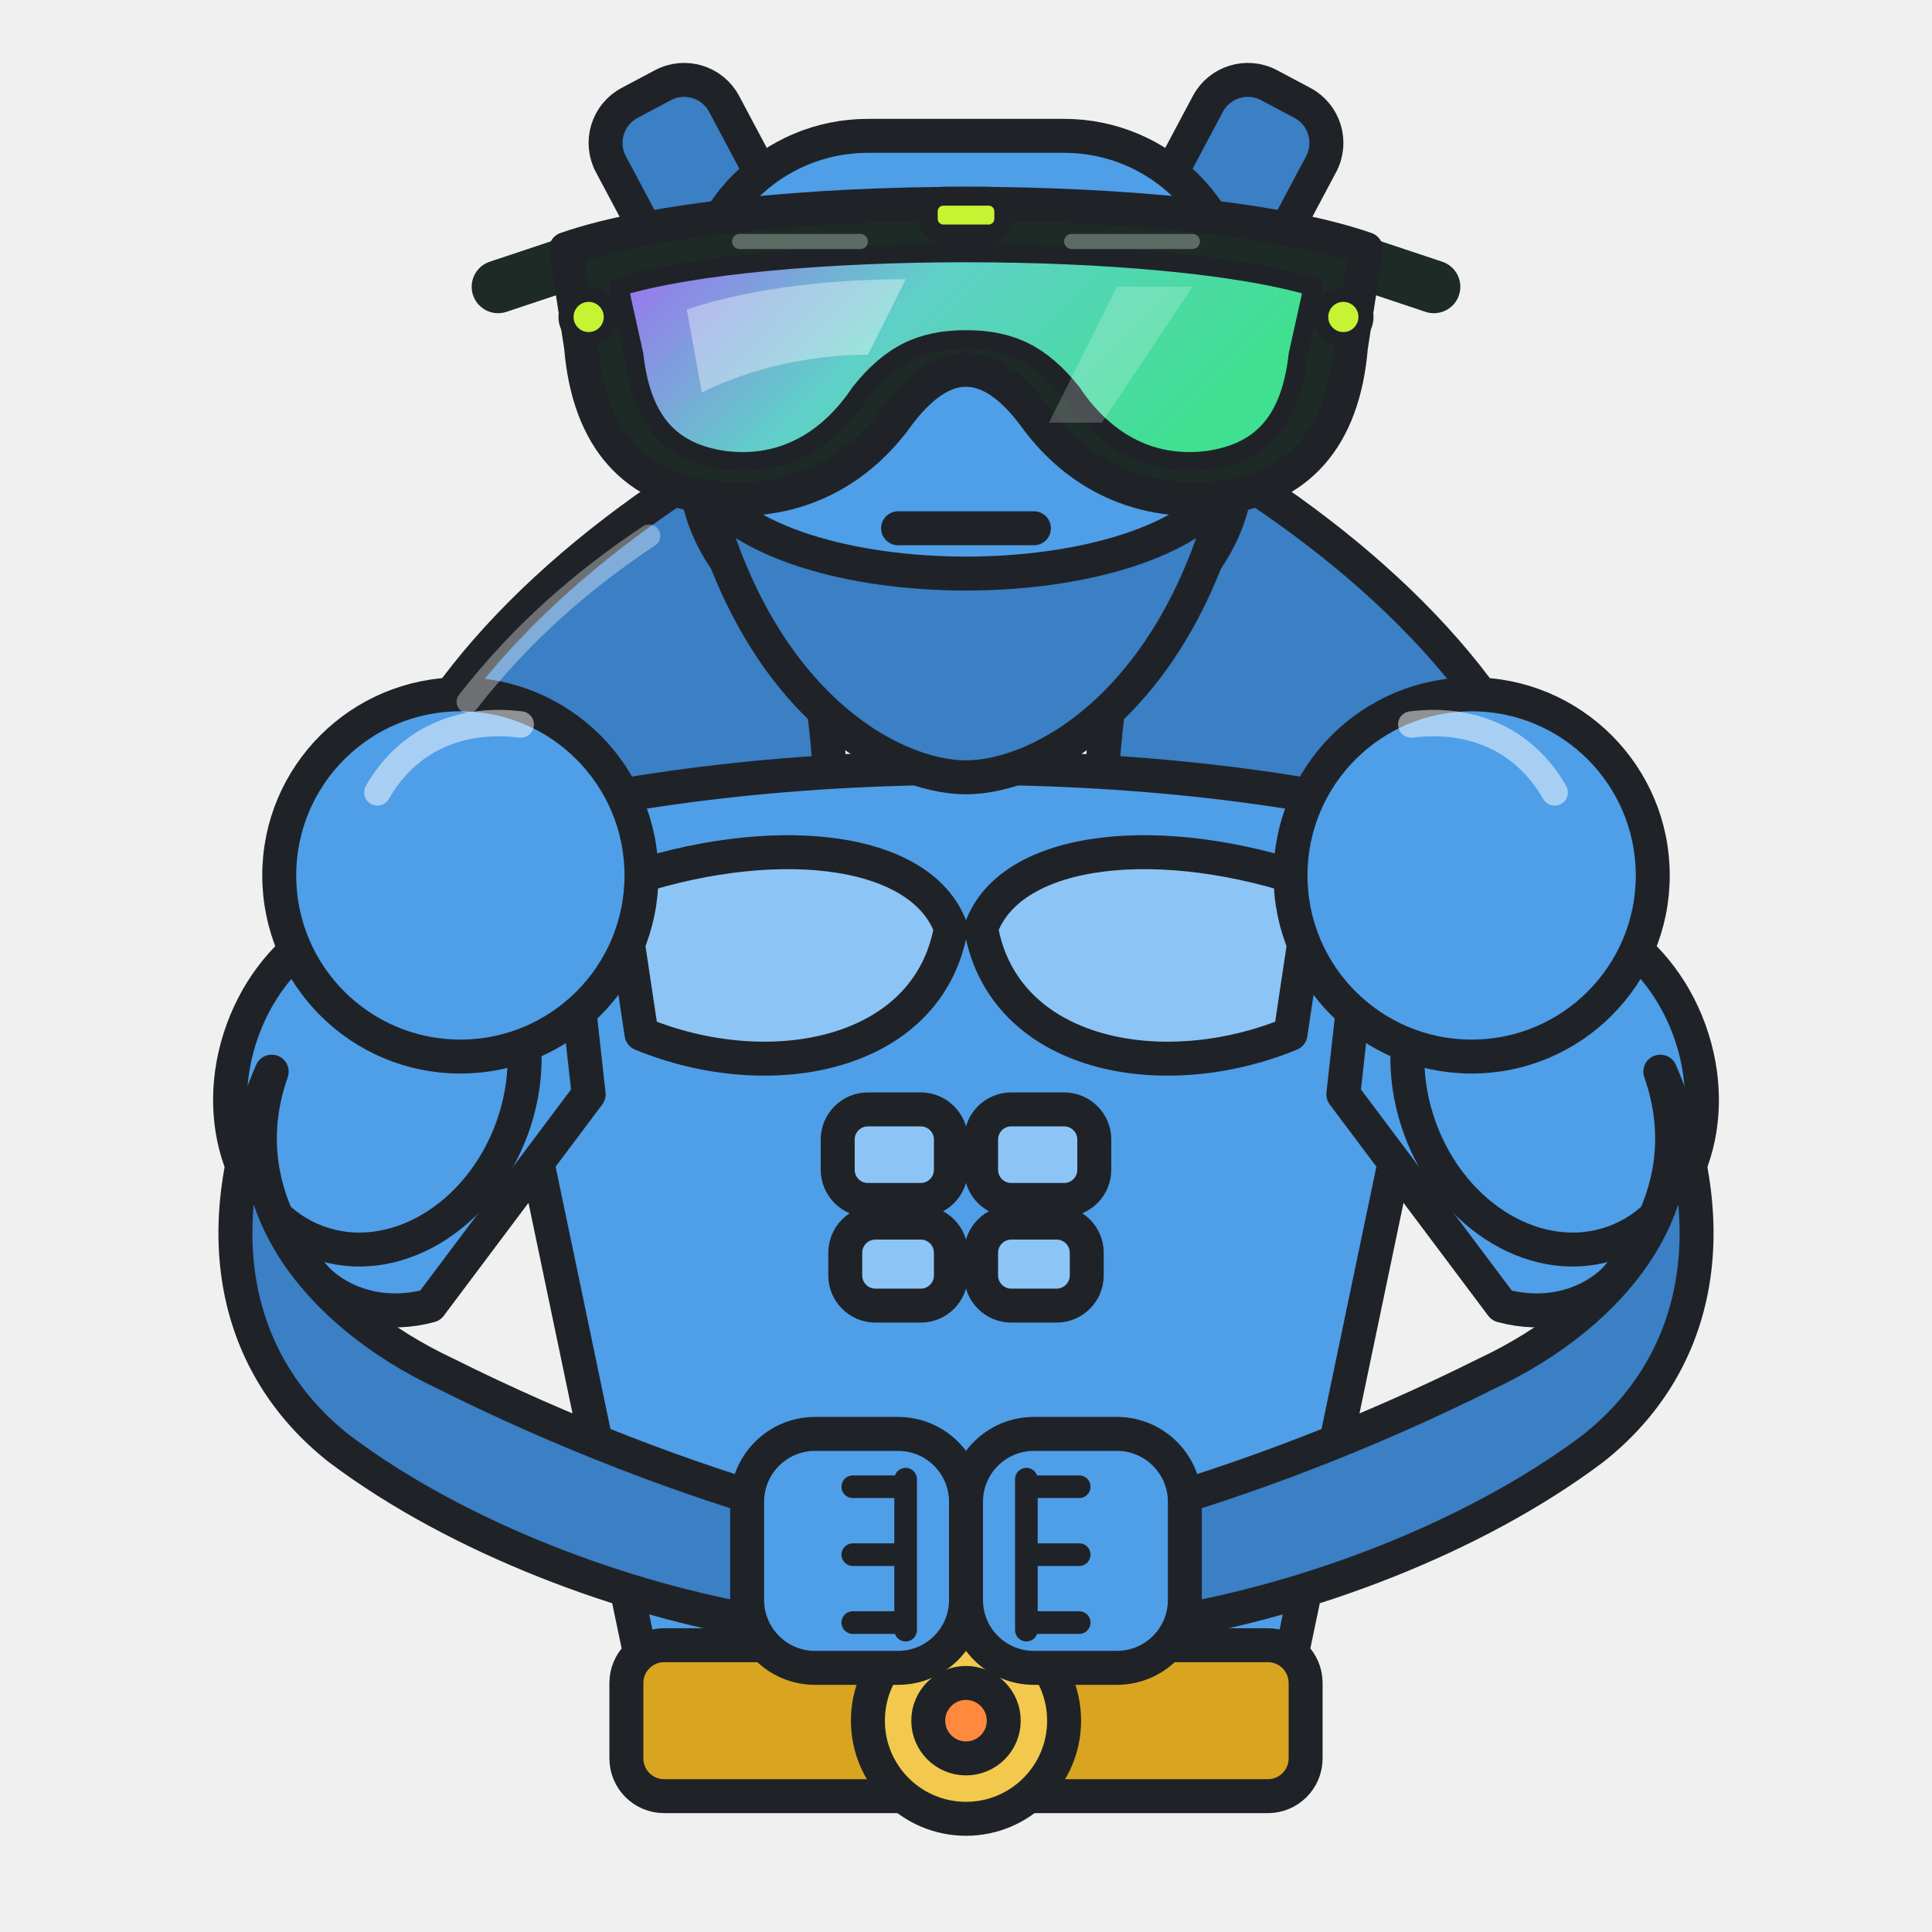
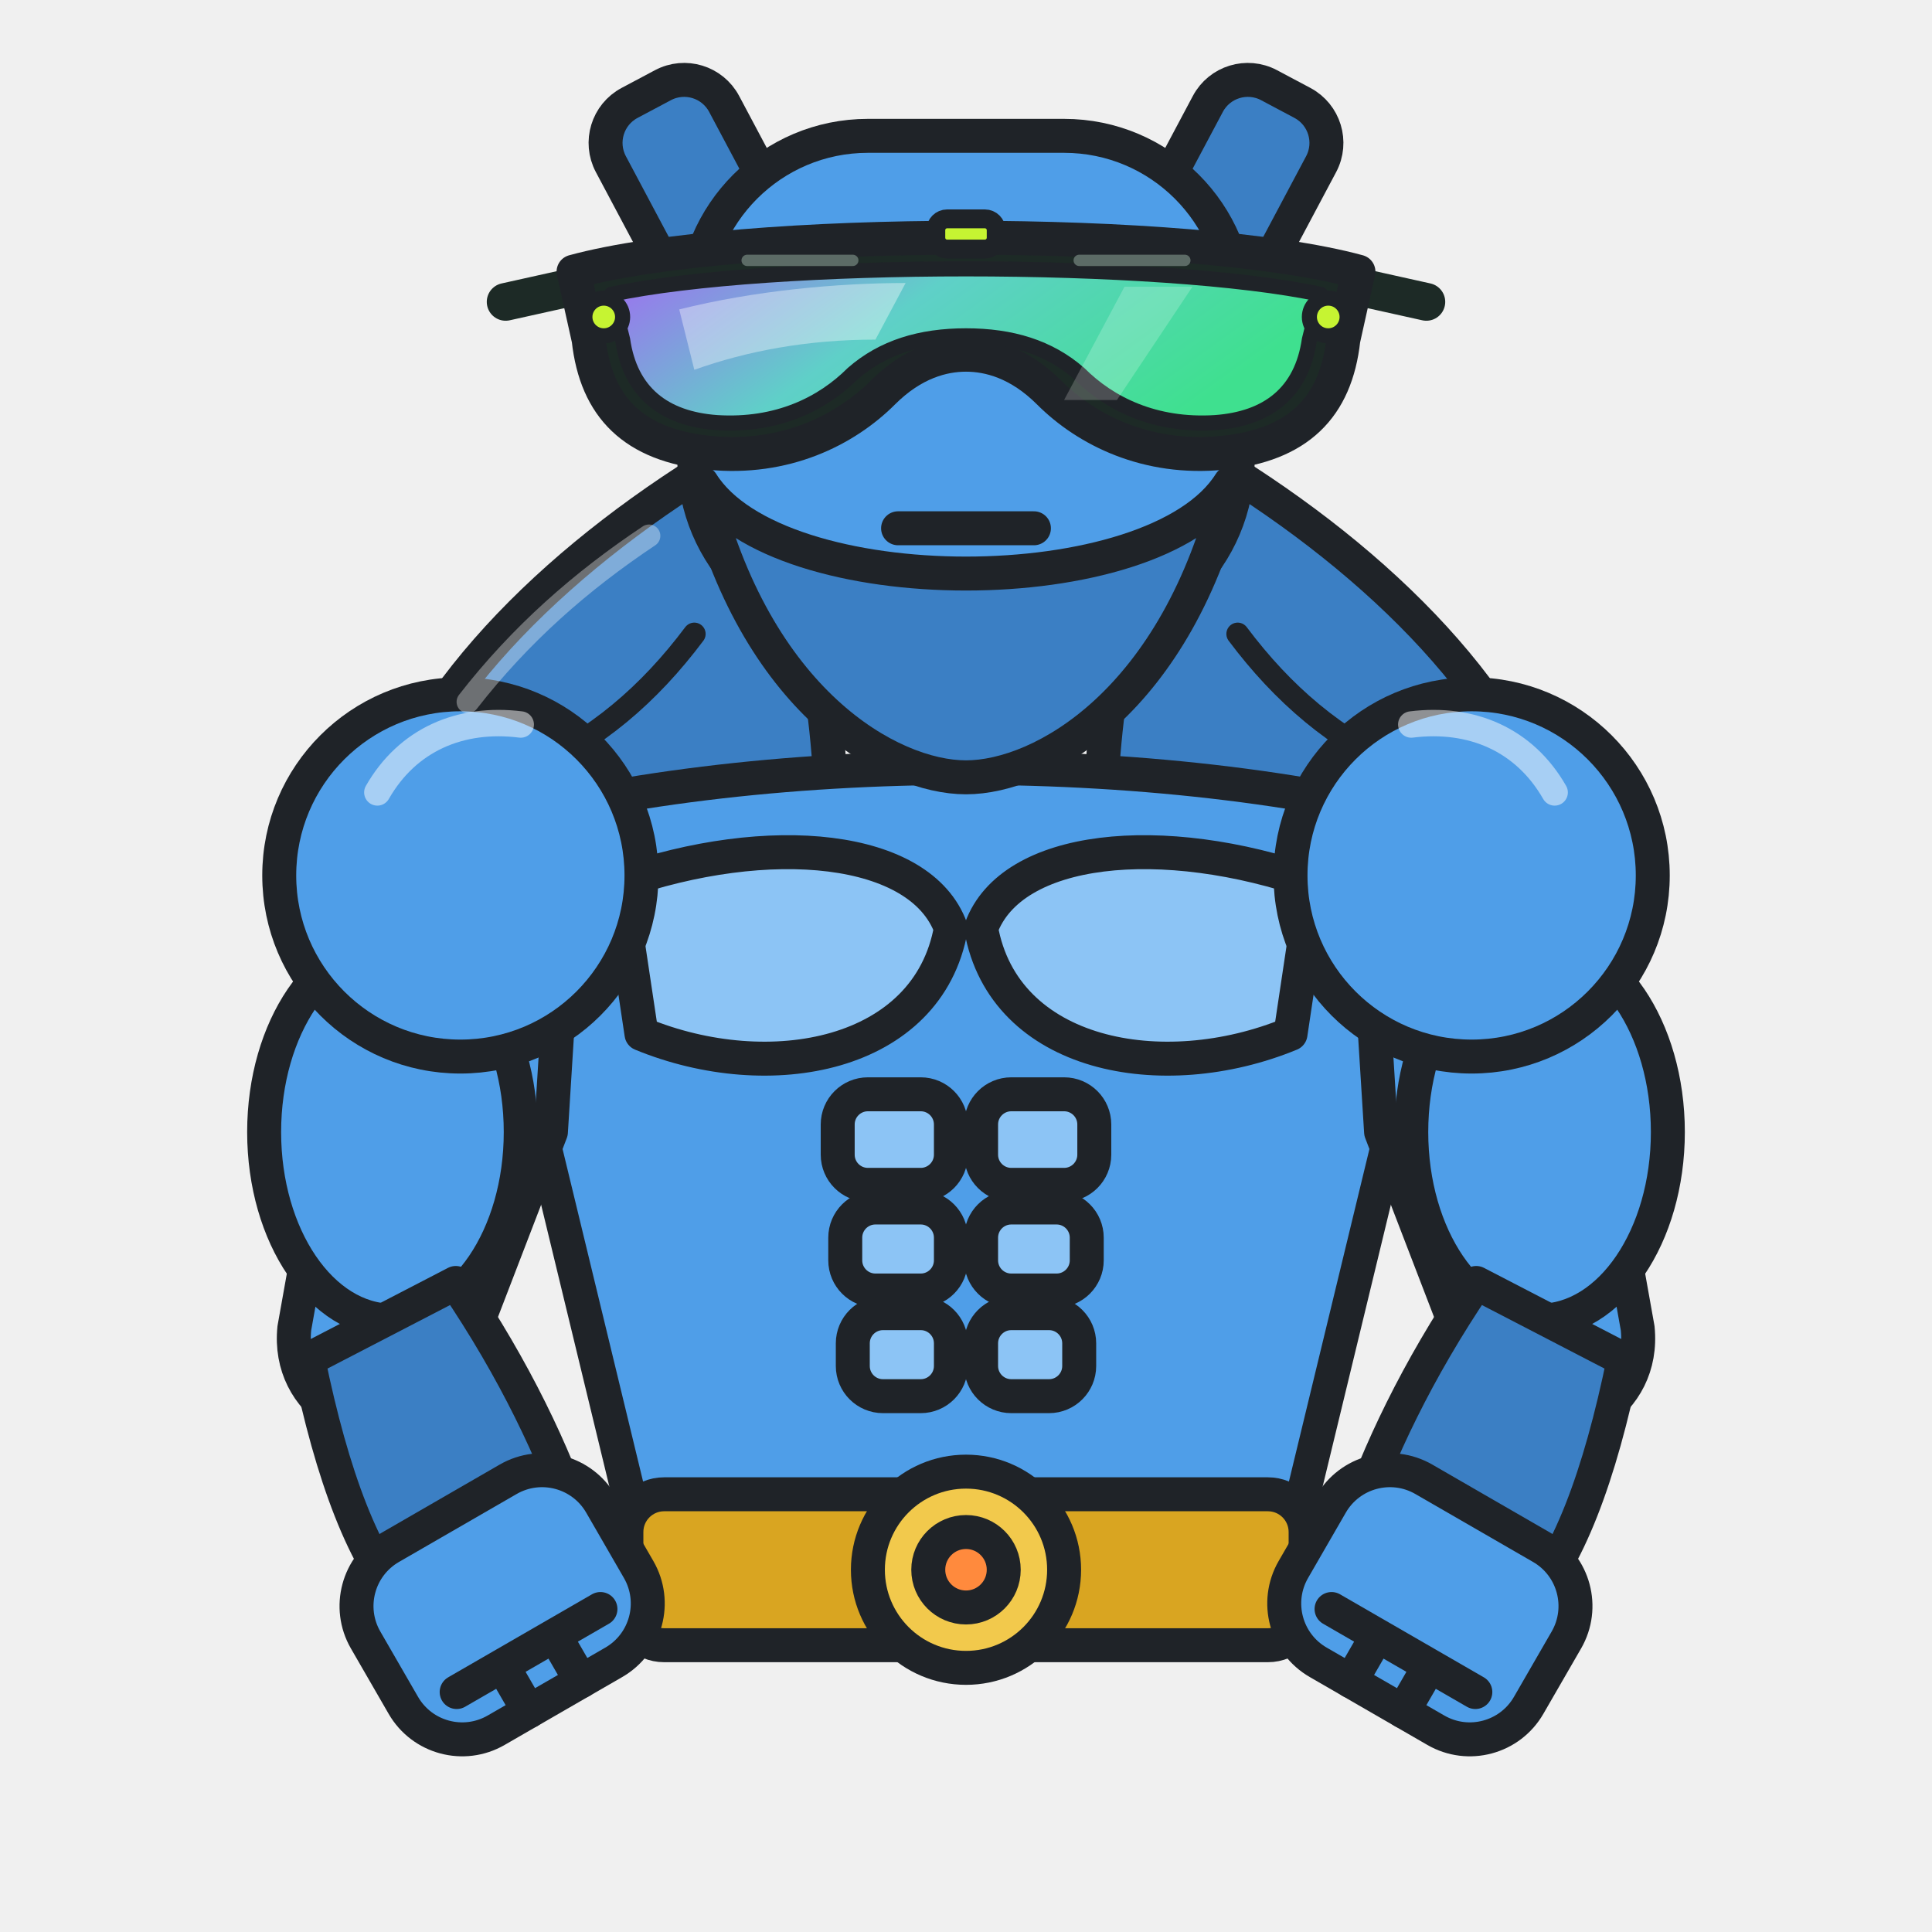
- <svg xmlns="http://www.w3.org/2000/svg" width="512" height="512" viewBox="0 0 512 512" role="img" aria-label="Hyperdot mascot: a muscular robot in wraparound sports sunglasses, chin up, fists together">
+ <svg xmlns="http://www.w3.org/2000/svg" width="512" height="512" viewBox="0 0 512 512" role="img" aria-label="Hyperdot mascot: a muscular robot in wraparound sports sunglasses, chin up, fists down">
  <defs>
    <linearGradient id="prizm" x1="0" y1="0" x2="1" y2="0.3">
      <stop offset="0" stop-color="#a06cf2" />
      <stop offset="0.45" stop-color="#5fd0c8" />
      <stop offset="1" stop-color="#3fe08f" />
    </linearGradient>
  </defs>
  <g stroke="#1f2328" stroke-width="9" stroke-linejoin="round" stroke-linecap="round">
    <path id="trapL" d="M100 222 C112 182 150 146 194 120 C210 140 218 172 220 206 C186 220 142 226 100 222 Z" fill="#3b7fc4" />
+     <path id="trapLine" d="M184 168 C172 184 158 196 140 204" fill="none" stroke-width="6" />
    <use href="#trapL" transform="translate(512 0) scale(-1 1)" />
-     <path d="M124 220 C200 198 312 198 388 220 L342 440 C292 462 220 462 170 440 Z" fill="#4f9ee8" />
+     <use href="#trapLine" transform="translate(512 0) scale(-1 1)" />
+     <path d="M124 220 C200 198 312 198 388 220 L342 410 C292 432 220 432 170 410 Z" fill="#4f9ee8" />
    <path d="M164 234 C204 220 244 224 252 246 C246 280 204 288 170 274 Z" fill="#8cc4f5" />
    <path d="M348 234 C308 220 268 224 260 246 C266 280 308 288 342 274 Z" fill="#8cc4f5" />
-     <rect x="222" y="294" width="30" height="24" rx="8" fill="#8cc4f5" />
-     <rect x="260" y="294" width="30" height="24" rx="8" fill="#8cc4f5" />
-     <rect x="224" y="324" width="28" height="22" rx="8" fill="#8cc4f5" />
-     <rect x="260" y="324" width="28" height="22" rx="8" fill="#8cc4f5" />
-     <rect x="166" y="436" width="180" height="40" rx="10" fill="#d9a521" />
-     <circle cx="256" cy="456" r="26" fill="#f2c94c" />
-     <circle cx="256" cy="456" r="10" fill="#ff8a3d" />
+     <rect x="222" y="290" width="30" height="24" rx="8" fill="#8cc4f5" />
+     <rect x="260" y="290" width="30" height="24" rx="8" fill="#8cc4f5" />
+     <rect x="224" y="320" width="28" height="22" rx="8" fill="#8cc4f5" />
+     <rect x="260" y="320" width="28" height="22" rx="8" fill="#8cc4f5" />
+     <rect x="226" y="348" width="26" height="22" rx="8" fill="#8cc4f5" />
+     <rect x="260" y="348" width="26" height="22" rx="8" fill="#8cc4f5" />
+     <rect x="166" y="396" width="180" height="40" rx="10" fill="#d9a521" />
+     <circle cx="256" cy="416" r="26" fill="#f2c94c" />
+     <circle cx="256" cy="416" r="10" fill="#ff8a3d" />
    <g id="arm">
-       <path d="M150 236 C110 244 82 276 76 312 C72 336 92 352 114 346 L156 290 Z" fill="#4f9ee8" />
-       <ellipse cx="100" cy="286" rx="38" ry="46" fill="#4f9ee8" transform="rotate(20 100 286)" />
-       <path d="M72 284 C60 318 84 348 118 364 C150 380 182 392 210 400 L202 430 C166 424 122 408 90 384 C62 362 54 326 72 284 Z" fill="#3b7fc4" />
-       <rect x="198" y="380" width="58" height="62" rx="18" fill="#4f9ee8" />
-       <path d="M240 392 V432 M226 394 H240 M226 412 H240 M226 430 H240" fill="none" stroke-width="6" />
+       <path d="M150 236 C120 236 92 256 88 296 L78 352 C76 372 96 384 116 378 L146 300 Z" fill="#4f9ee8" />
+       <ellipse cx="104" cy="300" rx="34" ry="50" fill="#4f9ee8" />
+       <g transform="rotate(-30 100 352)">
+         <path d="M80 350 C70 380 66 404 70 420 L120 424 C124 404 126 380 124 352 Z" fill="#3b7fc4" />
+         <rect x="56" y="404" width="72" height="56" rx="18" fill="#4f9ee8" />
+         <path d="M70 446 H114 M84 446 V460 M100 446 V460" fill="none" />
+       </g>
      <circle cx="122" cy="232" r="48" fill="#4f9ee8" />
    </g>
    <use href="#arm" transform="translate(512 0) scale(-1 1)" />
    <rect x="166" y="22" width="34" height="50" rx="12" fill="#3b7fc4" transform="rotate(-28 183 47)" />
    <rect x="312" y="22" width="34" height="50" rx="12" fill="#3b7fc4" transform="rotate(28 329 47)" />
    <rect x="184" y="36" width="144" height="132" rx="46" fill="#4f9ee8" />
    <path d="M186 128 C200 186 236 206 256 206 C276 206 312 186 326 128 C306 160 206 160 186 128 Z" fill="#3b7fc4" />
    <path d="M238 140 H274" fill="none" stroke-width="9" />
-     <path d="M150 70 L132 76 M362 70 L380 76" fill="none" stroke="#1d2a26" stroke-width="14" />
-     <path d="M150 66 C196 50 316 50 362 66 L358 92 C356 116 344 130 322 132 C300 134 284 124 274 110 C268 102 262 98 256 98 C250 98 244 102 238 110 C228 124 212 134 190 132 C168 130 156 116 154 92 Z" fill="#1d2a26" />
-     <path d="M164 76 C204 64 308 64 348 76 L344 94 C342 112 334 120 320 122 C304 124 292 116 284 104 C276 94 268 90 256 90 C244 90 236 94 228 104 C220 116 208 124 192 122 C178 120 170 112 168 94 Z" fill="url(#prizm)" stroke-width="5" />
-     <rect x="246" y="52" width="20" height="10" rx="4" fill="#c6f432" stroke-width="5" />
-     <circle cx="156" cy="84" r="6" fill="#c6f432" stroke-width="4" />
-     <circle cx="356" cy="84" r="6" fill="#c6f432" stroke-width="4" />
+     <path d="M152 76 L134 80 M360 76 L378 80" fill="none" stroke="#1d2a26" stroke-width="10" />
+     <path d="M152 72 C196 60 316 60 360 72 L356 90 C354 108 344 118 324 120 C304 122 288 114 278 104 C270 96 262 94 256 94 C250 94 242 96 234 104 C224 114 208 122 188 120 C168 118 158 108 156 90 Z" fill="#1d2a26" />
+     <path d="M162 78 C204 69 308 69 350 78 L347 90 C345 104 336 111 322 112 C306 113 294 107 286 99 C278 92 268 89 256 89 C244 89 234 92 226 99 C218 107 206 113 190 112 C176 111 167 104 165 90 Z" fill="url(#prizm)" stroke-width="4" />
+     <rect x="248" y="58" width="16" height="8" rx="3" fill="#c6f432" stroke-width="5" />
+     <circle cx="160" cy="84" r="5" fill="#c6f432" stroke-width="4" />
+     <circle cx="352" cy="84" r="5" fill="#c6f432" stroke-width="4" />
  </g>
-   <path d="M196 64 H228 M284 64 H316" stroke="#5c6b66" stroke-width="4" stroke-linecap="round" />
-   <path d="M182 82 C200 76 222 74 240 74 L230 94 C214 94 198 98 186 104 Z" fill="#ffffff" opacity="0.38" />
-   <path d="M296 76 L316 76 L292 112 L278 112 Z" fill="#ffffff" opacity="0.2" />
+   <path d="M198 69 H226 M286 69 H314" stroke="#5c6b66" stroke-width="3" stroke-linecap="round" />
+   <path d="M180 82 C200 77 222 75 240 75 L232 90 C214 90 198 93 184 98 Z" fill="#ffffff" opacity="0.38" />
+   <path d="M298 76 L316 76 L296 106 L282 106 Z" fill="#ffffff" opacity="0.2" />
  <path d="M100 210 C108 196 122 190 138 192" fill="none" stroke="#ffffff" stroke-width="7" stroke-linecap="round" opacity="0.5" />
  <path d="M374 192 C390 190 404 196 412 210" fill="none" stroke="#ffffff" stroke-width="7" stroke-linecap="round" opacity="0.5" />
  <path d="M124 186 C138 168 154 154 172 142" fill="none" stroke="#ffffff" stroke-width="6" stroke-linecap="round" opacity="0.35" />
</svg>
